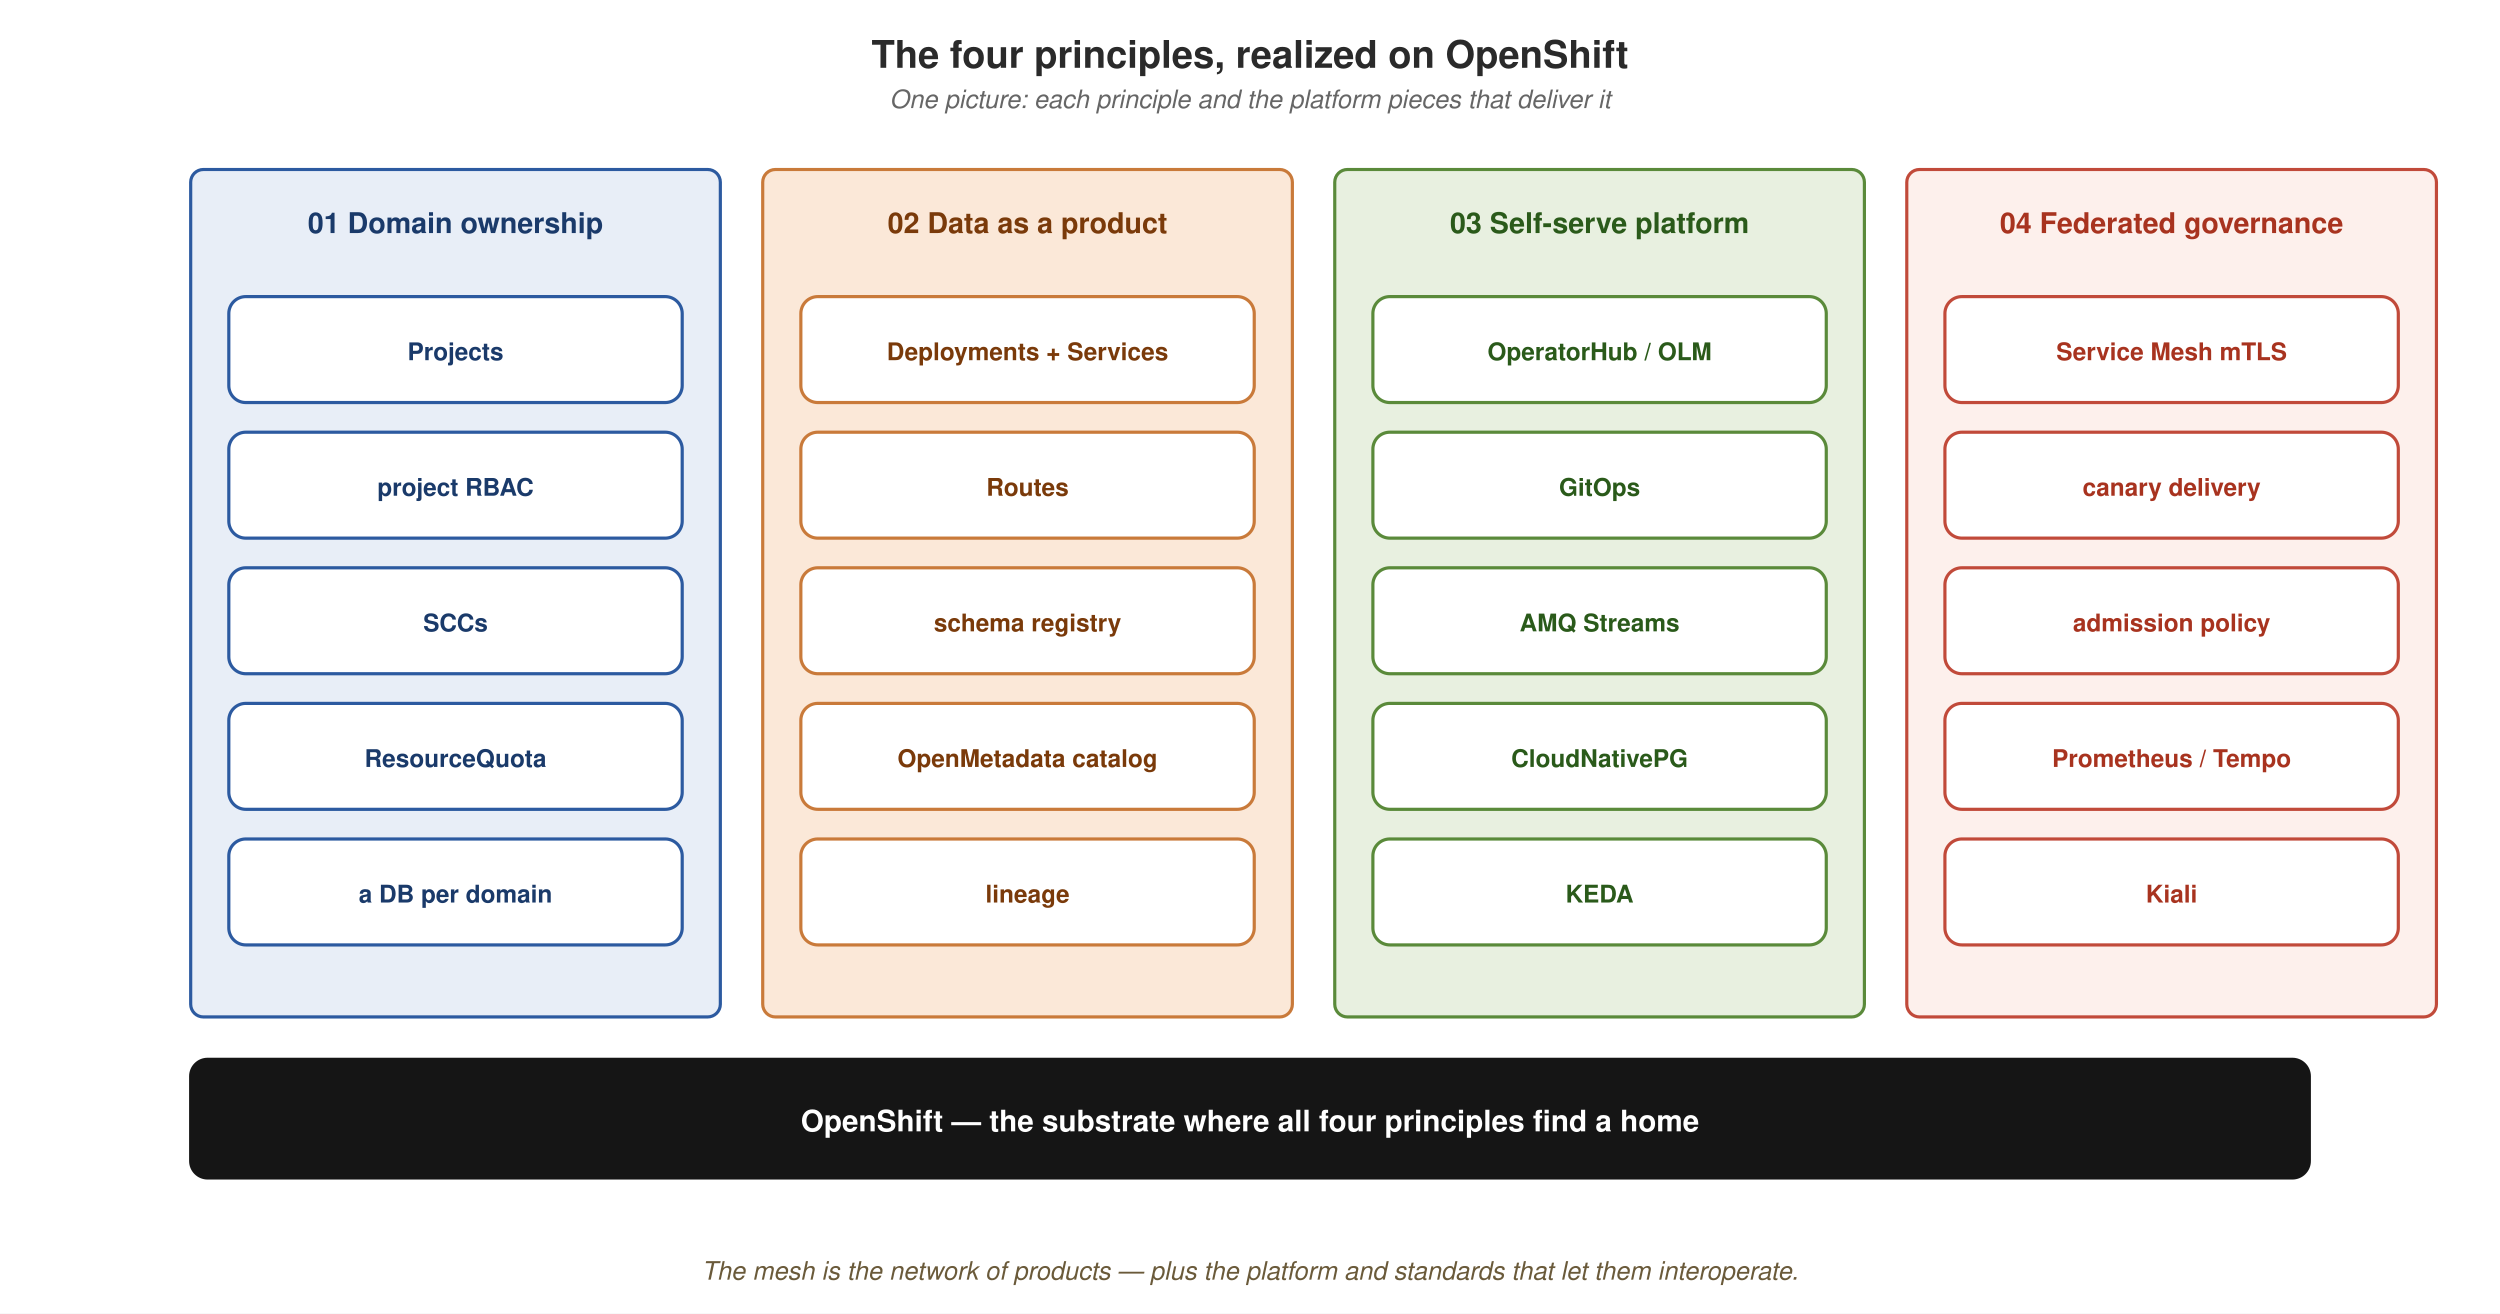
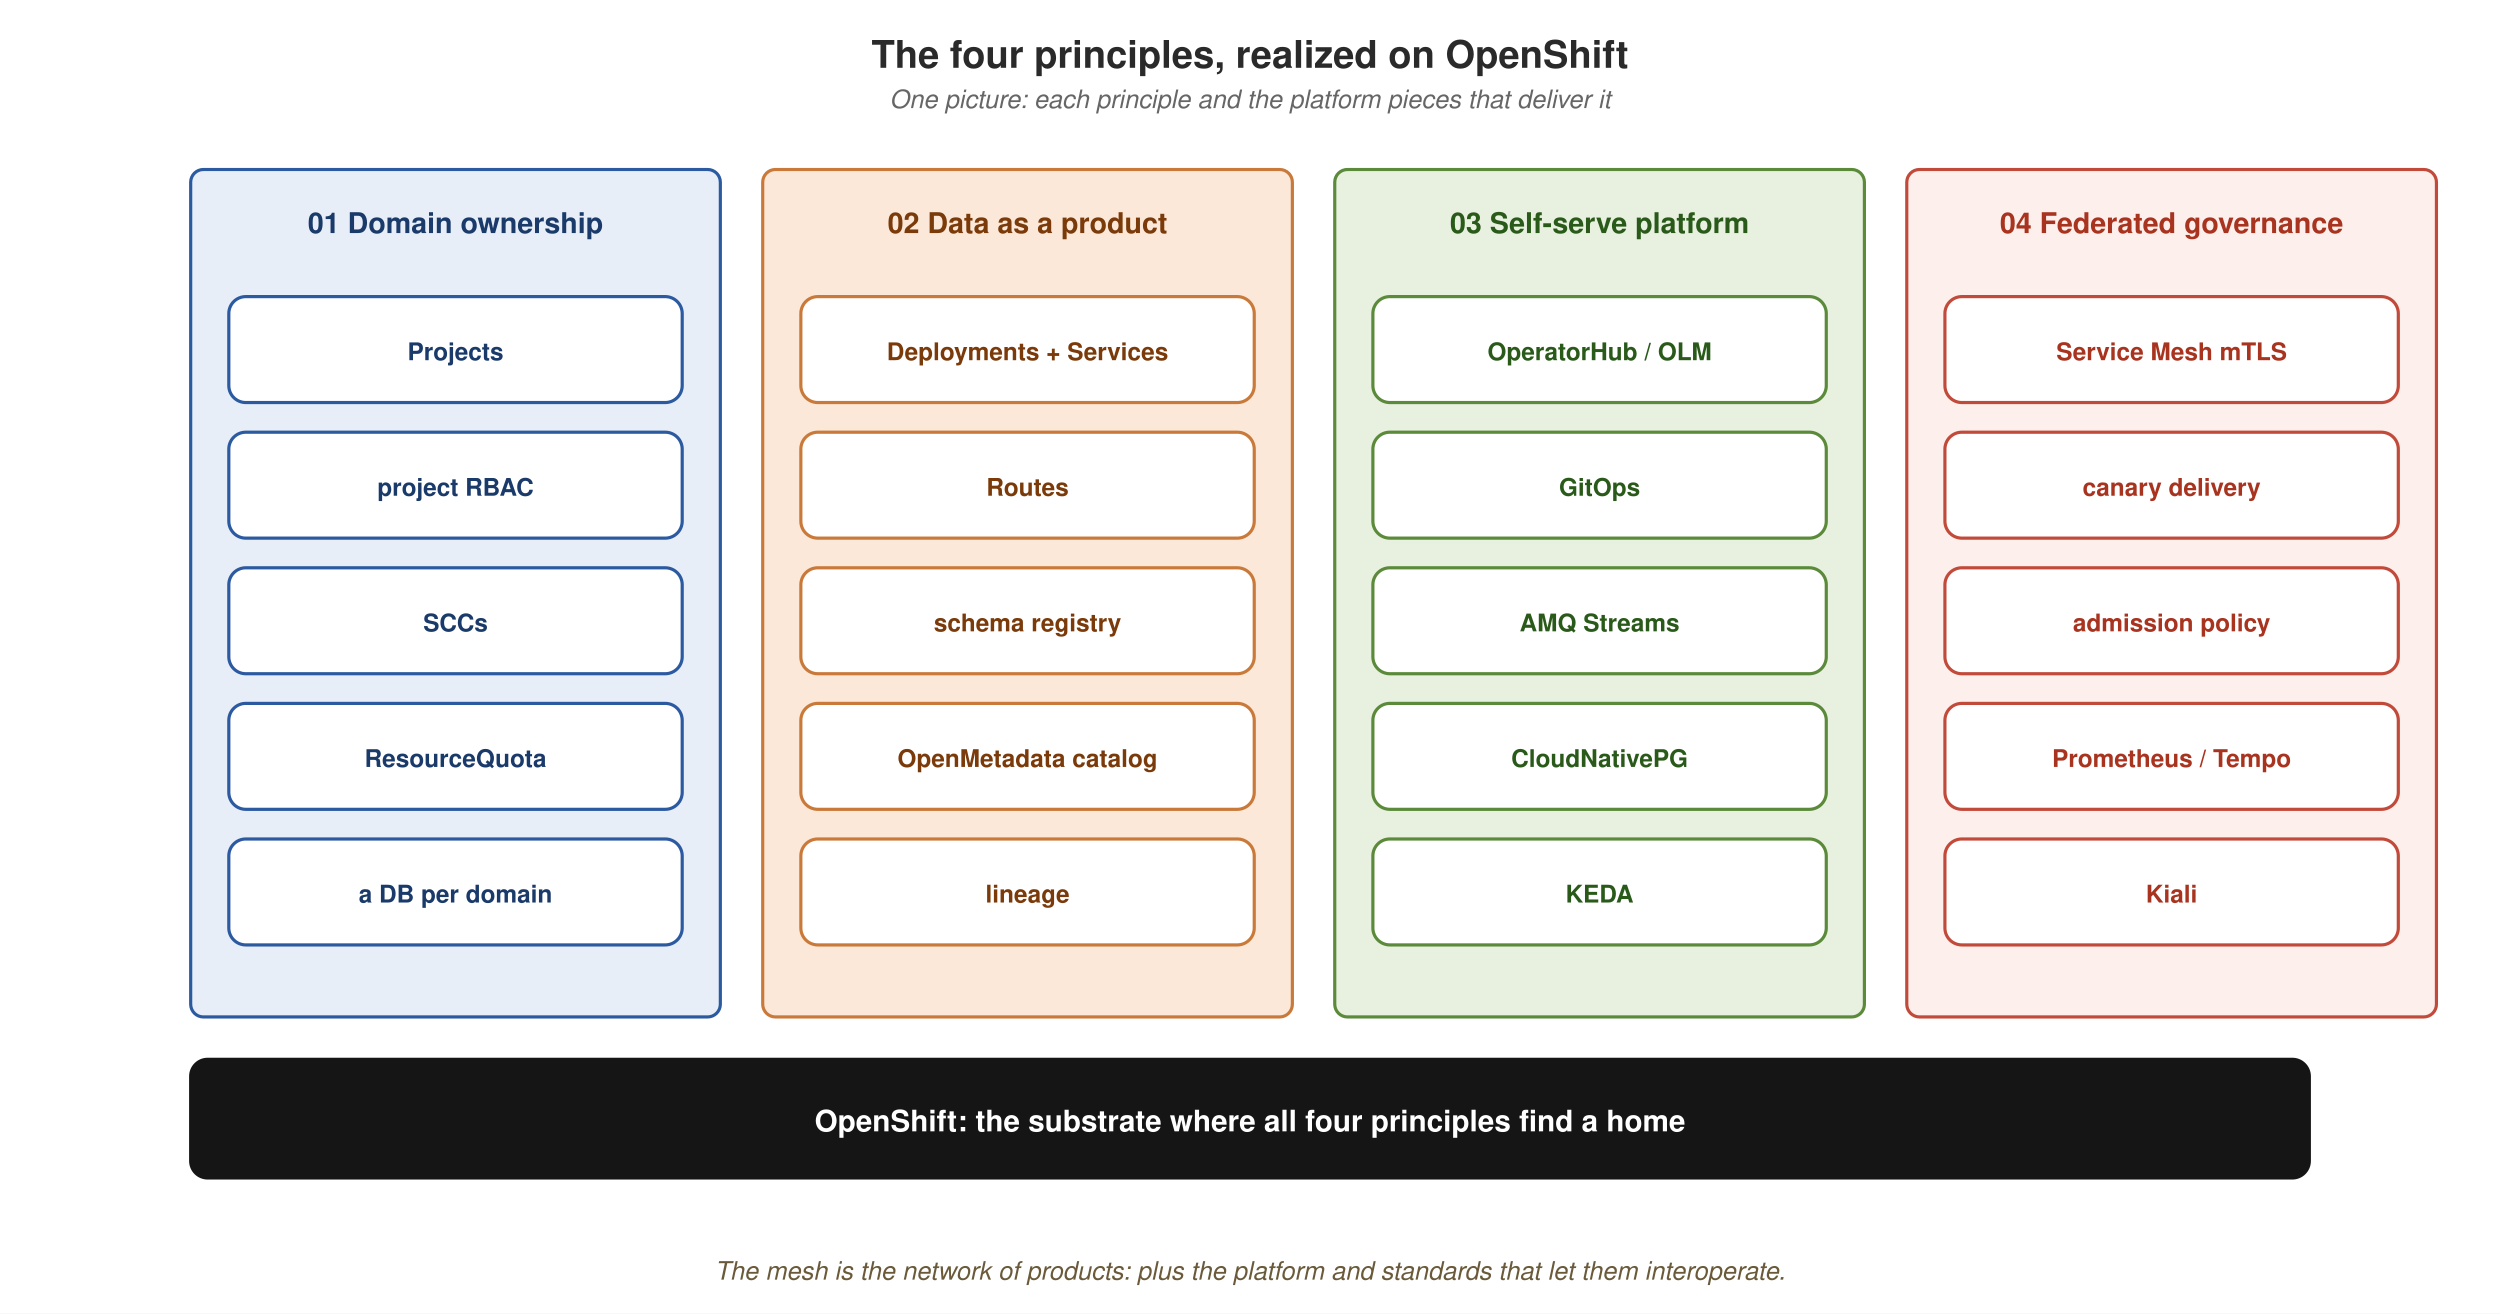
<svg xmlns="http://www.w3.org/2000/svg" viewBox="0 0 1180 620" font-family="Helvetica, -apple-system, 'Segoe UI', Roboto, sans-serif">
  <rect x="0" y="0" width="1180" height="620" fill="#ffffff" />
  <defs>
    <marker id="arr" viewBox="0 0 10 10" refX="9" refY="5" markerWidth="7" markerHeight="7" orient="auto-start-reverse">
      <path d="M0,0 L10,5 L0,10 z" fill="#5a5a5a" />
    </marker>
    <marker id="arrR" viewBox="0 0 10 10" refX="9" refY="5" markerWidth="7" markerHeight="7" orient="auto-start-reverse">
      <path d="M0,0 L10,5 L0,10 z" fill="#c14a3a" />
    </marker>
    <marker id="arrB" viewBox="0 0 10 10" refX="9" refY="5" markerWidth="7" markerHeight="7" orient="auto-start-reverse">
      <path d="M0,0 L10,5 L0,10 z" fill="#2c5aa0" />
    </marker>
    <marker id="arrG" viewBox="0 0 10 10" refX="9" refY="5" markerWidth="7" markerHeight="7" orient="auto-start-reverse">
      <path d="M0,0 L10,5 L0,10 z" fill="#5a8a3a" />
    </marker>
  </defs>
  <text x="590" y="32" font-size="18" fill="#2a2a2a" text-anchor="middle" font-weight="700">The four principles, realized on OpenShift</text>
  <text x="590" y="51" font-size="12" fill="#666666" text-anchor="middle" font-style="italic">One picture: each principle and the platform pieces that deliver it</text>
  <rect x="90" y="80" width="250" height="400" fill="#e8eef7" stroke="#2c5aa0" stroke-width="1.5" rx="6" />
  <text x="215" y="110" font-size="13.5" fill="#1a3a6a" text-anchor="middle" font-weight="700">01  Domain ownership</text>
  <rect x="108" y="140" width="214" height="50" fill="#ffffff" stroke="#2c5aa0" stroke-width="1.5" rx="8" />
  <text x="215" y="170" font-size="11.5" fill="#1a3a6a" text-anchor="middle" font-weight="700">Projects</text>
  <rect x="108" y="204" width="214" height="50" fill="#ffffff" stroke="#2c5aa0" stroke-width="1.5" rx="8" />
  <text x="215" y="234" font-size="11.5" fill="#1a3a6a" text-anchor="middle" font-weight="700">project RBAC</text>
  <rect x="108" y="268" width="214" height="50" fill="#ffffff" stroke="#2c5aa0" stroke-width="1.5" rx="8" />
  <text x="215" y="298" font-size="11.5" fill="#1a3a6a" text-anchor="middle" font-weight="700">SCCs</text>
  <rect x="108" y="332" width="214" height="50" fill="#ffffff" stroke="#2c5aa0" stroke-width="1.5" rx="8" />
  <text x="215" y="362" font-size="11.5" fill="#1a3a6a" text-anchor="middle" font-weight="700">ResourceQuota</text>
  <rect x="108" y="396" width="214" height="50" fill="#ffffff" stroke="#2c5aa0" stroke-width="1.5" rx="8" />
  <text x="215" y="426" font-size="11.5" fill="#1a3a6a" text-anchor="middle" font-weight="700">a DB per domain</text>
  <rect x="360" y="80" width="250" height="400" fill="#fbe8d8" stroke="#c97a3a" stroke-width="1.5" rx="6" />
  <text x="485" y="110" font-size="13.5" fill="#7a3a0a" text-anchor="middle" font-weight="700">02  Data as a product</text>
  <rect x="378" y="140" width="214" height="50" fill="#ffffff" stroke="#c97a3a" stroke-width="1.5" rx="8" />
  <text x="485" y="170" font-size="11.5" fill="#7a3a0a" text-anchor="middle" font-weight="700">Deployments + Services</text>
  <rect x="378" y="204" width="214" height="50" fill="#ffffff" stroke="#c97a3a" stroke-width="1.5" rx="8" />
  <text x="485" y="234" font-size="11.5" fill="#7a3a0a" text-anchor="middle" font-weight="700">Routes</text>
  <rect x="378" y="268" width="214" height="50" fill="#ffffff" stroke="#c97a3a" stroke-width="1.5" rx="8" />
  <text x="485" y="298" font-size="11.5" fill="#7a3a0a" text-anchor="middle" font-weight="700">schema registry</text>
  <rect x="378" y="332" width="214" height="50" fill="#ffffff" stroke="#c97a3a" stroke-width="1.5" rx="8" />
  <text x="485" y="362" font-size="11.5" fill="#7a3a0a" text-anchor="middle" font-weight="700">OpenMetadata catalog</text>
  <rect x="378" y="396" width="214" height="50" fill="#ffffff" stroke="#c97a3a" stroke-width="1.5" rx="8" />
  <text x="485" y="426" font-size="11.5" fill="#7a3a0a" text-anchor="middle" font-weight="700">lineage</text>
  <rect x="630" y="80" width="250" height="400" fill="#e8f0e0" stroke="#5a8a3a" stroke-width="1.5" rx="6" />
  <text x="755" y="110" font-size="13.5" fill="#2a5a1a" text-anchor="middle" font-weight="700">03  Self-serve platform</text>
  <rect x="648" y="140" width="214" height="50" fill="#ffffff" stroke="#5a8a3a" stroke-width="1.5" rx="8" />
  <text x="755" y="170" font-size="11.5" fill="#2a5a1a" text-anchor="middle" font-weight="700">OperatorHub / OLM</text>
  <rect x="648" y="204" width="214" height="50" fill="#ffffff" stroke="#5a8a3a" stroke-width="1.5" rx="8" />
  <text x="755" y="234" font-size="11.5" fill="#2a5a1a" text-anchor="middle" font-weight="700">GitOps</text>
  <rect x="648" y="268" width="214" height="50" fill="#ffffff" stroke="#5a8a3a" stroke-width="1.5" rx="8" />
  <text x="755" y="298" font-size="11.5" fill="#2a5a1a" text-anchor="middle" font-weight="700">AMQ Streams</text>
  <rect x="648" y="332" width="214" height="50" fill="#ffffff" stroke="#5a8a3a" stroke-width="1.5" rx="8" />
  <text x="755" y="362" font-size="11.5" fill="#2a5a1a" text-anchor="middle" font-weight="700">CloudNativePG</text>
  <rect x="648" y="396" width="214" height="50" fill="#ffffff" stroke="#5a8a3a" stroke-width="1.5" rx="8" />
  <text x="755" y="426" font-size="11.5" fill="#2a5a1a" text-anchor="middle" font-weight="700">KEDA</text>
  <rect x="900" y="80" width="250" height="400" fill="#fdf0ec" stroke="#c14a3a" stroke-width="1.5" rx="6" />
  <text x="1025" y="110" font-size="13.5" fill="#a8331f" text-anchor="middle" font-weight="700">04  Federated governance</text>
  <rect x="918" y="140" width="214" height="50" fill="#ffffff" stroke="#c14a3a" stroke-width="1.5" rx="8" />
  <text x="1025" y="170" font-size="11.5" fill="#a8331f" text-anchor="middle" font-weight="700">Service Mesh mTLS</text>
  <rect x="918" y="204" width="214" height="50" fill="#ffffff" stroke="#c14a3a" stroke-width="1.5" rx="8" />
  <text x="1025" y="234" font-size="11.5" fill="#a8331f" text-anchor="middle" font-weight="700">canary delivery</text>
  <rect x="918" y="268" width="214" height="50" fill="#ffffff" stroke="#c14a3a" stroke-width="1.5" rx="8" />
  <text x="1025" y="298" font-size="11.5" fill="#a8331f" text-anchor="middle" font-weight="700">admission policy</text>
  <rect x="918" y="332" width="214" height="50" fill="#ffffff" stroke="#c14a3a" stroke-width="1.5" rx="8" />
  <text x="1025" y="362" font-size="11.5" fill="#a8331f" text-anchor="middle" font-weight="700">Prometheus / Tempo</text>
  <rect x="918" y="396" width="214" height="50" fill="#ffffff" stroke="#c14a3a" stroke-width="1.5" rx="8" />
  <text x="1025" y="426" font-size="11.5" fill="#a8331f" text-anchor="middle" font-weight="700">Kiali</text>
  <rect x="90" y="500" width="1000" height="56" fill="#151515" stroke="#151515" stroke-width="1.5" rx="8" />
-   <text x="590" y="534" font-size="14" fill="#ffffff" text-anchor="middle" font-weight="700">OpenShift — the substrate where all four principles find a home</text>
-   <text x="590" y="604" font-size="12" fill="#6a5a3a" text-anchor="middle" font-style="italic">The mesh is the network of products — plus the platform and standards that let them interoperate.</text>
+   <text x="590" y="534" font-size="14" fill="#ffffff" text-anchor="middle" font-weight="700">OpenShift: the substrate where all four principles find a home</text>
+   <text x="590" y="604" font-size="12" fill="#6a5a3a" text-anchor="middle" font-style="italic">The mesh is the network of products: plus the platform and standards that let them interoperate.</text>
</svg>
